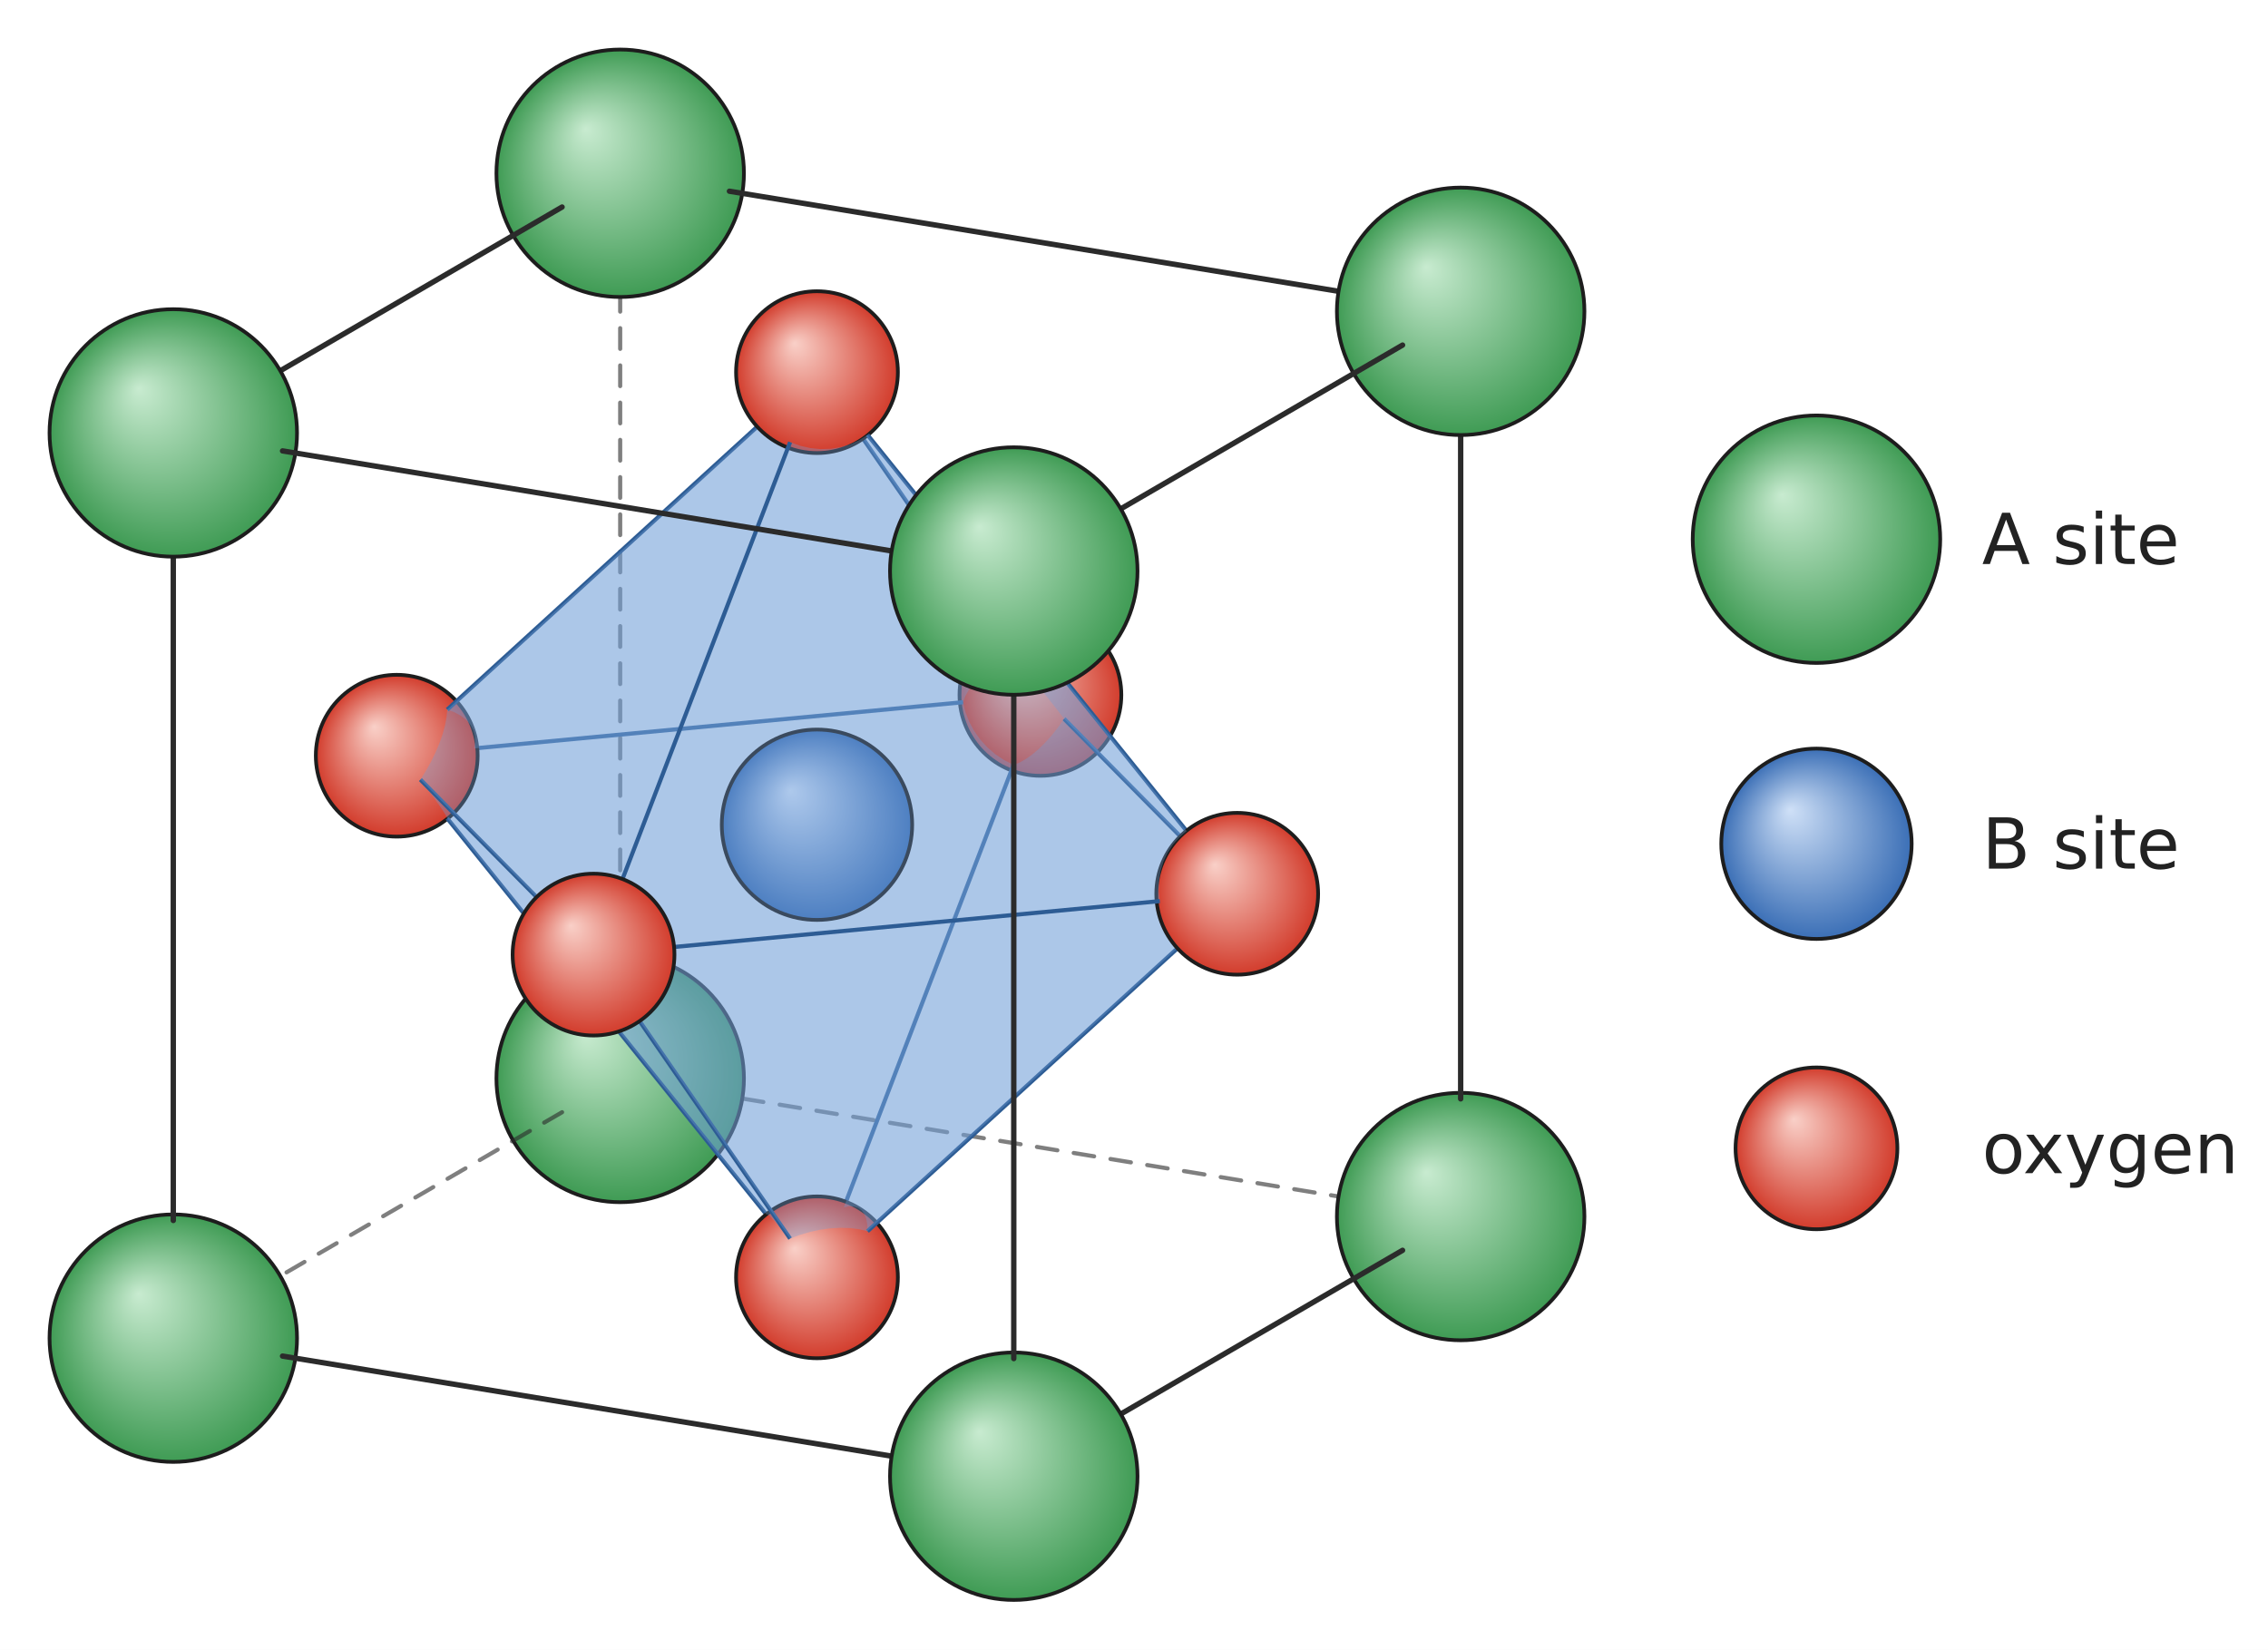
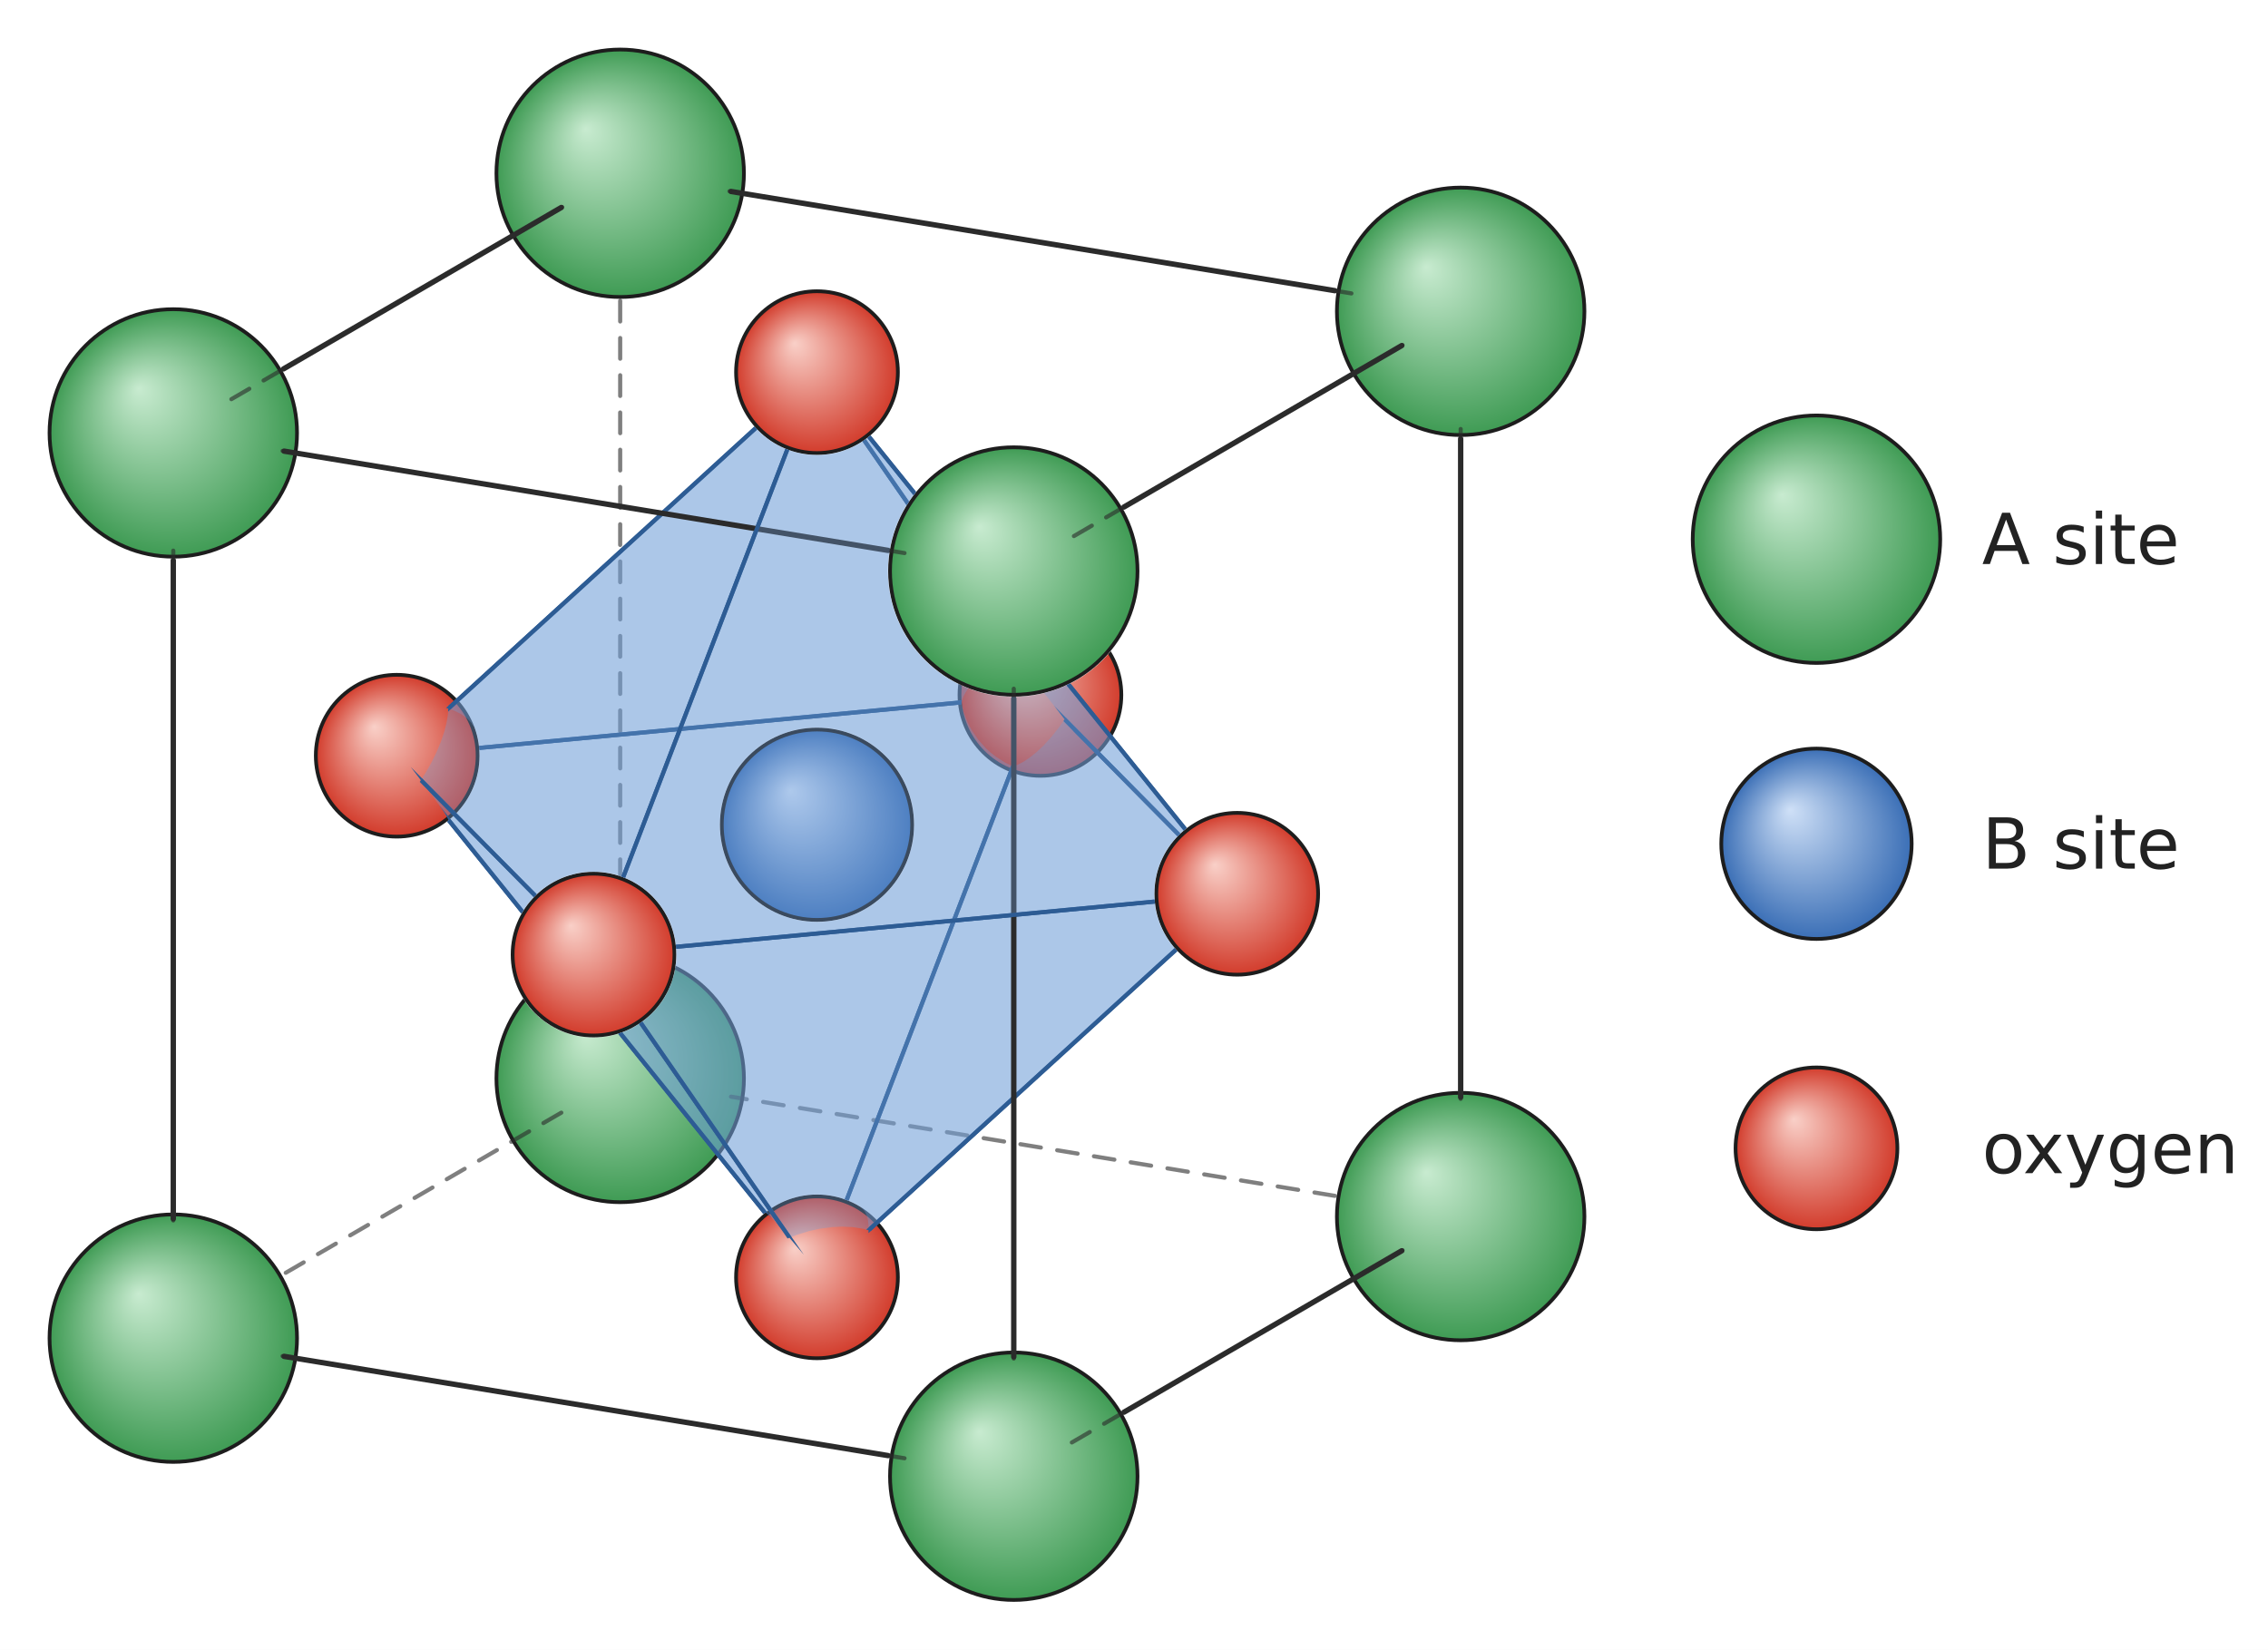
<svg xmlns="http://www.w3.org/2000/svg" viewBox="-197.4 -199.3 548.0 398.7" width="548.0" height="398.7">
  <defs>
    <radialGradient id="ball-3f9b54-c8ebd0" cx="0.5" cy="0.5" r="0.5" fx="0.36" fy="0.32">
      <stop offset="0" stop-color="#c8ebd0" />
      <stop offset="1" stop-color="#3f9b54" />
    </radialGradient>
    <radialGradient id="ball-d23c2c-f9d0c8" cx="0.5" cy="0.5" r="0.5" fx="0.36" fy="0.32">
      <stop offset="0" stop-color="#f9d0c8" />
      <stop offset="1" stop-color="#d23c2c" />
    </radialGradient>
    <radialGradient id="ball-3b6fb6-cfe0f7" cx="0.5" cy="0.5" r="0.5" fx="0.36" fy="0.32">
      <stop offset="0" stop-color="#cfe0f7" />
      <stop offset="1" stop-color="#3b6fb6" />
    </radialGradient>
+     <clipPath id="octahedron-facem0-visible">
+       <path clip-rule="evenodd" d="M 22.26 -78.22 L 21.65 -77.22 L 11.0 -92.6 L 12.96 -94.07 L 23.93 -80.46 Z  M 88.31 1.61 L 87.09 2.79 L 62.06 -22.51 L 58.54 -27.16 L 54.89 -31.81 L 57.33 -32.51 L 59.2 -33.21 L 61.23 -34.15 L 89.35 0.75 Z " />
+     </clipPath>
+     <clipPath id="octahedron-facem1-visible">
+       <path clip-rule="evenodd" d="M 8.87 91.38 L 6.71 90.47 L 46.76 -13.93 L 48.31 -14.42 L 49.91 -15.23 L 51.39 -16.21 L 53.22 -17.69 L 54.75 -19.15 L 56.65 -21.23 L 58.49 -23.56 L 60.12 -25.89 L 87.8 2.08 L 86.45 3.46 L 84.86 5.53 L 84.16 6.66 L 83.01 9.0 L 82.54 10.24 L 81.87 12.76 L 81.65 14.07 L 81.48 16.68 L 81.52 18.0 L 81.86 20.59 L 82.16 21.88 L 83.0 24.35 L 83.55 25.56 L 84.85 27.82 L 85.63 28.9 L 87.07 30.57 L 12.44 98.69 L 12.48 96.94 L 12.31 95.45 L 12.03 94.45 L 11.55 93.46 L 11.18 92.96 L 10.75 92.6 L 10.63 92.37 L 10.04 92.0 Z " />
+     </clipPath>
+     <clipPath id="octahedron-facem2-visible">
+       <path clip-rule="evenodd" d="M -45.12 13.38 L -47.28 12.48 L -7.65 -90.83 L -5.18 -89.99 L -2.61 -89.48 L 0.01 -89.31 L 2.63 -89.48 L 5.2 -90.0 L 7.68 -90.84 L 10.04 -92.0 L 11.15 -92.7 L 12.96 -94.07 L 23.93 -80.46 L 22.26 -78.22 L 21.2 -76.51 L 20.27 -74.77 L 19.45 -72.96 L 18.75 -71.1 L 18.17 -69.17 L 17.72 -67.24 L 17.39 -65.27 L 17.2 -63.29 L 17.13 -61.32 L 17.2 -59.33 L 17.4 -57.33 L 17.72 -55.37 L 18.17 -53.45 L 18.75 -51.54 L 19.45 -49.66 L 20.27 -47.85 L 21.21 -46.1 L 22.26 -44.42 L 23.42 -42.79 L 24.69 -41.25 L 26.04 -39.81 L 27.49 -38.45 L 29.04 -37.18 L 30.66 -36.02 L 32.33 -34.97 L 34.09 -34.03 L 35.92 -33.21 L 37.78 -32.51 L 39.67 -31.93 L 41.61 -31.48 L 43.59 -31.15 L 45.57 -30.96 L 47.54 -30.89 L 49.53 -30.96 L 51.53 -31.16 L 53.48 -31.48 L 55.41 -31.93 L 57.32 -32.51 L 59.2 -33.21 L 61.23 -34.15 L 89.35 0.75 L 87.36 2.49 L 85.63 4.47 L 84.17 6.65 L 83.01 9.0 L 82.16 11.48 L 81.65 14.06 L 81.48 16.68 L 81.63 19.07 L -33.98 29.99 L -34.31 27.47 L -34.61 26.19 L -35.45 23.71 L -36.61 21.35 L -38.07 19.17 L -39.8 17.2 L -41.78 15.46 L -43.97 14.0 Z " />
+     </clipPath>
+     <clipPath id="octahedron-facem3-visible">
+       <path clip-rule="evenodd" d="M -33.93 31.37 L -34.08 28.99 L 81.53 18.07 L 81.86 20.59 L 82.16 21.87 L 83.01 24.37 L 83.55 25.56 L 84.85 27.82 L 85.63 28.9 L 87.07 30.57 L 13.03 98.15 L 11.15 97.63 L 8.65 97.24 L 6.16 97.12 L 3.66 97.23 L 0.66 97.63 L -1.83 98.17 L -4.83 99.08 L -7.11 99.98 L -42.99 48.15 L -41.78 47.3 L -40.77 46.46 L -38.91 44.61 L -37.31 42.52 L -35.99 40.24 L -34.99 37.82 L -34.31 35.28 L -33.97 32.68 Z " />
+     </clipPath>
+     <clipPath id="octahedron-facem4-visible">
+       <path clip-rule="evenodd" d="M -87.68 -27.59 L -89.62 -28.24 L -15.15 -96.22 L -13.22 -94.28 L -11.15 -92.7 L -10.02 -91.99 L -7.68 -90.84 L -6.44 -90.37 L -3.92 -89.7 L -2.61 -89.48 L -0.01 -89.31 L 1.32 -89.35 L 3.91 -89.69 L 5.18 -89.99 L 6.46 -90.38 L 8.87 -91.38 L 10.04 -92.0 L 11.82 -93.17 L 22.22 -78.15 L 21.2 -76.51 L 20.27 -74.76 L 19.45 -72.94 L 18.75 -71.08 L 18.17 -69.17 L 17.72 -67.25 L 17.4 -65.29 L 17.2 -63.31 L 17.13 -61.3 L 17.2 -59.31 L 17.4 -57.33 L 17.72 -55.38 L 18.17 -53.45 L 18.75 -51.54 L 19.45 -49.68 L 20.27 -47.85 L 21.21 -46.1 L 22.26 -44.41 L 23.41 -42.8 L 24.68 -41.26 L 26.05 -39.8 L 27.49 -38.45 L 29.03 -37.18 L 30.66 -36.02 L 32.35 -34.97 L 34.09 -34.03 L 36.54 -32.97 L 35.89 -31.96 L 35.4 -31.02 L 34.91 -29.72 L 34.76 -29.06 L -81.53 -18.07 L -81.86 -20.59 L -82.16 -21.88 L -82.47 -22.89 L -82.82 -23.62 L -83.25 -24.12 L -83.48 -24.57 L -84.46 -25.63 L -85.92 -26.71 Z " />
+     </clipPath>
+     <clipPath id="octahedron-facem5-visible">
+       <path clip-rule="evenodd" d="M -70.66 20.23 L -71.44 21.48 L -89.35 -0.75 L -87.36 -2.49 L -85.63 -4.47 L -84.17 -6.65 L -83.01 -9.0 L -82.16 -11.48 L -81.65 -14.06 L -81.48 -16.68 L -81.63 -19.07 L 34.8 -30.07 L 34.96 -29.1 L 35.44 -27.2 L 36.42 -24.67 L 37.4 -22.82 L 39.04 -20.44 L 40.83 -18.45 L 41.93 -17.45 L 43.19 -16.46 L 45.53 -14.97 L 47.81 -13.88 L 7.65 90.83 L 5.18 89.99 L 2.61 89.48 L -0.01 89.31 L -2.63 89.48 L -5.2 90.0 L -7.68 90.84 L -10.04 92.0 L -11.15 92.7 L -12.96 94.07 L -48.04 50.53 L -46.32 49.91 L -45.12 49.37 L -42.85 48.06 L -40.77 46.46 L -38.91 44.61 L -37.31 42.53 L -36.0 40.26 L -35.0 37.83 L -34.32 35.3 L -33.97 32.7 L -33.97 30.07 L -34.31 27.47 L -34.99 24.94 L -35.99 22.51 L -37.31 20.24 L -38.91 18.14 L -40.77 16.29 L -42.84 14.7 L -45.11 13.39 L -47.53 12.38 L -48.81 12.0 L -51.36 11.49 L -52.69 11.36 L -55.29 11.36 L -57.89 11.7 L -60.43 12.38 L -61.67 12.85 L -64.03 14.01 L -66.19 15.46 L -67.22 16.3 L -69.08 18.16 Z  M 23.51 0.01 L 23.46 -1.55 L 23.06 -4.58 L 22.71 -6.09 L 21.73 -8.99 L 21.08 -10.41 L 19.55 -13.06 L 18.65 -14.32 L 16.63 -16.62 L 15.5 -17.68 L 13.07 -19.55 L 11.75 -20.37 L 9.01 -21.72 L 7.55 -22.27 L 4.6 -23.06 L 3.06 -23.31 L 0.01 -23.51 L -1.55 -23.46 L -4.58 -23.06 L -6.09 -22.71 L -8.99 -21.73 L -10.41 -21.08 L -13.06 -19.55 L -14.32 -18.65 L -16.62 -16.63 L -17.68 -15.5 L -19.55 -13.07 L -20.37 -11.75 L -21.72 -9.01 L -22.27 -7.55 L -23.06 -4.6 L -23.31 -3.06 L -23.51 -0.01 L -23.46 1.55 L -23.06 4.58 L -22.71 6.09 L -21.73 8.99 L -21.08 10.41 L -19.55 13.06 L -18.65 14.32 L -16.63 16.62 L -15.5 17.68 L -13.07 19.55 L -11.75 20.37 L -9.01 21.72 L -7.55 22.27 L -4.6 23.06 L -3.06 23.31 L -0.01 23.51 L 1.55 23.46 L 4.58 23.06 L 6.09 22.71 L 8.99 21.73 L 10.41 21.08 L 13.06 19.55 L 14.32 18.65 L 16.62 16.63 L 17.68 15.5 L 19.55 13.07 L 20.37 11.75 L 21.72 9.01 L 22.27 7.55 L 23.06 4.6 L 23.31 3.06 Z " />
+     </clipPath>
+     <clipPath id="octahedron-facem6-visible">
+       <path clip-rule="evenodd" d="M -89.18 -26.57 L -89.05 -28.76 L -15.15 -96.22 L -13.23 -94.29 L -11.15 -92.7 L -8.88 -91.38 L -6.71 -90.47 L -46.34 12.83 L -48.79 12.0 L -50.07 11.7 L -52.67 11.36 L -55.29 11.36 L -57.91 11.7 L -60.45 12.38 L -62.85 13.38 L -64.01 14.0 L -66.21 15.47 L -67.22 16.3 L -68.44 17.48 L -95.98 -10.35 L -94.55 -12.58 L -93.13 -15.08 L -91.91 -17.57 L -90.87 -20.07 L -90.03 -22.57 L -89.52 -24.57 Z " />
+     </clipPath>
+     <clipPath id="octahedron-facem7-visible">
+       <path clip-rule="evenodd" d="M -93.4 -7.72 L -98.19 -14.01 L -67.73 16.78 L -69.07 18.14 L -69.9 19.16 L -70.67 20.24 L -71.44 21.48 L -89.35 -0.75 L -88.98 -1.06 L -89.3 -1.75 L -90.22 -3.24 Z  M -12.48 93.68 L -12.96 94.07 L -48.04 50.53 L -46.32 49.91 L -45.11 49.37 L -43.95 48.75 L -42.17 47.57 L -3.16 103.93 L -7.73 98.52 L -10.97 94.96 L -11.89 94.08 Z " />
+     </clipPath>
+     <clipPath id="A-2-visible">
+       <path clip-rule="evenodd" d="M -17.0 57.3 L -16.8 59.31 L -16.73 61.33 L -16.8 63.31 L -17.0 65.35 L -17.33 67.34 L -17.78 69.27 L -18.37 71.23 L -19.07 73.09 L -19.91 74.93 L -20.87 76.73 L -21.94 78.44 L -23.09 80.06 L -24.39 81.64 L -25.77 83.11 L -27.22 84.47 L -28.8 85.77 L -30.44 86.94 L -32.13 87.99 L -33.93 88.96 L -35.77 89.79 L -37.63 90.49 L -39.59 91.08 L -41.52 91.53 L -43.51 91.86 L -45.55 92.06 L -47.56 92.13 L -49.55 92.06 L -51.59 91.86 L -53.55 91.54 L -55.51 91.08 L -57.47 90.49 L -59.33 89.79 L -61.17 88.96 L -62.97 87.99 L -64.66 86.94 L -66.3 85.77 L -67.88 84.47 L -69.35 83.09 L -70.71 81.64 L -72.01 80.06 L -73.18 78.42 L -74.23 76.73 L -75.19 74.93 L -76.03 73.09 L -76.73 71.23 L -77.32 69.27 L -77.77 67.34 L -78.1 65.35 L -78.3 63.31 L -78.37 61.3 L -78.3 59.31 L -78.1 57.27 L -77.77 55.28 L -77.31 53.32 L -76.74 51.42 L -76.01 49.5 L -75.19 47.69 L -74.24 45.92 L -73.16 44.18 L -71.23 41.62 L -69.91 43.58 L -69.08 44.6 L -67.21 46.46 L -65.13 48.06 L -62.87 49.37 L -61.67 49.91 L -59.17 50.76 L -57.89 51.05 L -55.31 51.39 L -52.67 51.39 L -50.07 51.05 L -47.55 50.38 L -46.32 49.91 L -43.95 48.75 L -41.77 47.29 L -40.76 46.45 L -38.91 44.61 L -37.31 42.52 L -36.61 41.4 L -35.46 39.06 L -34.61 36.56 L -34.31 35.28 L -34.06 33.61 L -32.15 34.62 L -30.44 35.68 L -28.8 36.85 L -27.24 38.13 L -25.77 39.51 L -24.39 40.98 L -23.11 42.54 L -21.94 44.18 L -20.85 45.92 L -19.91 47.69 L -19.07 49.53 L -18.36 51.42 L -17.78 53.35 L -17.32 55.31 Z " />
+     </clipPath>
+     <clipPath id="O-2-visible">
+       <path clip-rule="evenodd" d="M 74.06 -35.35 L 74.41 -32.7 L 74.41 -30.05 L 74.27 -28.69 L 73.76 -26.1 L 73.36 -24.79 L 72.35 -22.34 L 71.7 -21.13 L 70.23 -18.93 L 69.36 -17.88 L 67.49 -16.0 L 66.43 -15.14 L 64.23 -13.67 L 63.03 -13.02 L 60.58 -12.01 L 59.27 -11.61 L 56.67 -11.09 L 55.31 -10.96 L 52.67 -10.96 L 51.3 -11.09 L 48.71 -11.61 L 47.4 -12.01 L 44.95 -13.02 L 43.75 -13.67 L 41.55 -15.14 L 40.49 -16.0 L 38.62 -17.88 L 37.75 -18.93 L 36.28 -21.13 L 35.63 -22.34 L 34.62 -24.79 L 34.22 -26.1 L 33.71 -28.69 L 33.57 -30.05 L 33.57 -32.7 L 33.73 -34.23 L 35.92 -33.21 L 37.78 -32.51 L 39.67 -31.93 L 41.62 -31.48 L 43.59 -31.15 L 45.55 -30.96 L 47.56 -30.89 L 49.53 -30.96 L 51.51 -31.15 L 53.49 -31.48 L 55.41 -31.93 L 57.32 -32.51 L 59.2 -33.21 L 61.01 -34.03 L 62.76 -34.97 L 64.44 -36.02 L 66.06 -37.18 L 67.61 -38.45 L 69.06 -39.81 L 70.41 -41.25 L 71.28 -42.3 L 71.7 -41.62 L 71.72 -41.59 L 72.35 -40.41 L 73.37 -37.94 Z " />
+     </clipPath>
  </defs>
  <rect x="-197.4" y="-199.3" width="548.0" height="398.7" fill="#ffffff" />
-   <circle stroke="#1d1d1d" stroke-width="0.9" class="atom site-A" id="A-2" cx="-47.55" cy="61.31" r="29.9" fill="url(#ball-3f9b54-c8ebd0)" />
-   <path stroke="#2b2b2b" stroke-dasharray="5 4" stroke-opacity="0.6" stroke-width="1.0" id="cell-back-1" d="M -47.55 -129.0 L -47.55 32.87" stroke-linecap="round" fill="none" />
-   <path stroke="#2b2b2b" stroke-dasharray="5 4" stroke-opacity="0.6" stroke-width="1.0" id="cell-back-2" d="M 129.13 90.34 L -21.15 65.65" stroke-linecap="round" fill="none" />
+   <circle stroke="#1d1d1d" stroke-width="0.9" class="atom site-A" clip-path="url(#A-2-visible)" id="A-2" cx="-47.55" cy="61.31" r="29.9" fill="url(#ball-3f9b54-c8ebd0)" />
  <circle stroke="#1d1d1d" stroke-width="0.9" class="atom site-A" id="A-3" cx="-47.55" cy="-157.43" r="29.9" fill="url(#ball-3f9b54-c8ebd0)" />
-   <circle stroke="#1d1d1d" stroke-width="0.9" class="atom site-O" id="O-2" cx="53.99" cy="-31.38" r="19.55" fill="url(#ball-d23c2c-f9d0c8)" />
-   <path stroke="#2b2b2b" stroke-dasharray="5 4" stroke-opacity="0.6" stroke-width="1.0" id="cell-back-0" d="M -61.59 69.47 L -141.49 115.91" stroke-linecap="round" fill="none" />
  <circle stroke="#1d1d1d" stroke-width="0.9" class="atom site-A" id="A-6" cx="155.53" cy="94.68" r="29.9" fill="url(#ball-3f9b54-c8ebd0)" />
-   <path stroke="#2d5c94" stroke-width="1.0" id="octahedron-edge-back-3" d="M 35.29 -29.61 L -82.84 -18.45" fill="none" />
-   <path stroke="#2d5c94" stroke-width="1.0" id="octahedron-edge-back-2" d="M 6.49 92.45 L 47.5 -14.46" fill="none" />
-   <polygon id="octahedron-facem5" points="-89.33,-1.53 -87.54,-3.07 -85.99,-4.84 -84.7,-6.81 -83.7,-8.95 -83.0,-11.23 -82.63,-13.6 -82.57,-16.02 -82.84,-18.45 35.29,-29.61 35.88,-27.21 36.78,-24.88 37.98,-22.66 39.45,-20.59 41.17,-18.7 43.1,-17.03 45.23,-15.61 47.5,-14.46 6.49,92.45 4.11,91.59 1.65,91.03 -0.83,90.78 -3.3,90.85 -5.71,91.24 -8.03,91.94 -10.2,92.94 -12.21,94.22" fill-opacity="0.35" fill="#6f9fd8" />
-   <path stroke="#2b2b2b" stroke-width="1.3" id="cell-front-6" d="M -21.15 -153.09 L 129.13 -128.4" stroke-linecap="round" fill="none" />
-   <circle stroke="#1d1d1d" stroke-width="0.9" class="atom site-O" id="O-1" cx="-101.54" cy="-16.68" r="19.55" fill="url(#ball-d23c2c-f9d0c8)" />
-   <path stroke="#2b2b2b" stroke-width="1.3" id="cell-front-1" d="M 155.53 66.24 L 155.53 -95.63" stroke-linecap="round" fill="none" />
-   <path stroke="#2d5c94" stroke-width="1.0" id="octahedron-edge-front-6" d="M -12.21 94.22 L -89.33 -1.53" fill="none" />
-   <polygon id="octahedron-facem4" points="-12.21,-98.23 -10.2,-97.75 -8.03,-97.47 -5.71,-97.4 -3.3,-97.53 -0.83,-97.86 1.65,-98.39 4.11,-99.1 6.49,-100.0 47.5,-40.75 45.23,-39.7 43.1,-38.5 41.17,-37.19 39.45,-35.77 37.98,-34.28 36.78,-32.74 35.88,-31.17 35.29,-29.61 -82.84,-18.45 -82.57,-19.98 -82.63,-21.46 -83.0,-22.85 -83.7,-24.14 -84.7,-25.3 -85.99,-26.31 -87.54,-27.16 -89.33,-27.83" fill-opacity="0.35" fill="#6f9fd8" />
-   <circle stroke="#1d1d1d" stroke-width="0.9" class="atom site-O" id="O-5" cx="0.0" cy="109.37" r="19.55" fill="url(#ball-d23c2c-f9d0c8)" />
-   <path stroke="#2d5c94" stroke-width="1.0" id="octahedron-edge-back-1" d="M 47.5 -40.75 L 6.49 -100.0" fill="none" />
-   <polygon id="octahedron-facem1" points="47.5,-14.46 48.91,-15.01 50.4,-15.84 51.95,-16.93 53.54,-18.27 55.14,-19.84 56.72,-21.6 58.25,-23.53 59.71,-25.6 95.82,10.91 94.46,13.07 93.22,15.3 92.13,17.55 91.19,19.78 90.43,21.96 89.86,24.05 89.5,26.02 89.33,27.83 12.21,98.23 12.16,96.61 11.91,95.22 11.45,94.06 10.79,93.17 9.96,92.55 8.95,92.23 7.78,92.19 6.49,92.45" fill-opacity="0.35" fill="#6f9fd8" />
-   <path stroke="#2d5c94" stroke-width="1.0" id="octahedron-edge-back-0" d="M 95.82 10.91 L 59.71 -25.6" fill="none" />
-   <path stroke="#2b2b2b" stroke-width="1.3" id="cell-front-5" d="M -141.49 -102.84 L -61.59 -149.27" stroke-linecap="round" fill="none" />
  <circle stroke="#1d1d1d" stroke-width="0.9" class="atom site-A" id="A-7" cx="155.53" cy="-124.07" r="29.9" fill="url(#ball-3f9b54-c8ebd0)" />
-   <path stroke="#2d5c94" stroke-width="1.0" id="octahedron-edge-front-5" d="M -89.33 -27.83 L -12.21 -98.23" fill="none" />
-   <polygon id="octahedron-facem0" points="6.49,-100.0 7.78,-98.5 8.95,-97.19 9.96,-96.09 10.79,-95.21 11.45,-94.58 11.91,-94.2 12.16,-94.08 12.21,-94.22 89.33,1.53 89.5,1.93 89.86,2.58 90.43,3.48 91.19,4.6 92.13,5.93 93.22,7.44 94.46,9.11 95.82,10.91 59.71,-25.6 58.25,-27.5 56.72,-29.46 55.14,-31.46 53.54,-33.45 51.95,-35.41 50.4,-37.31 48.91,-39.1 47.5,-40.75" fill-opacity="0.35" fill="#6f9fd8" />
+   <circle stroke="#1d1d1d" stroke-width="0.9" class="atom site-O" clip-path="url(#O-2-visible)" id="O-2" cx="53.99" cy="-31.38" r="19.55" fill="url(#ball-d23c2c-f9d0c8)" />
  <circle stroke="#1d1d1d" stroke-width="0.9" class="atom site-B" id="B" cx="0.0" cy="0.0" r="23.0" fill="url(#ball-3b6fb6-cfe0f7)" />
  <circle stroke="#1d1d1d" stroke-width="0.9" class="atom site-A" id="legend-A" cx="241.5" cy="-69.0" r="29.9" fill="url(#ball-3f9b54-c8ebd0)" />
  <circle stroke="#1d1d1d" stroke-width="0.9" class="atom site-B" id="legend-B" cx="241.5" cy="4.6" r="23.0" fill="url(#ball-3b6fb6-cfe0f7)" />
  <circle stroke="#1d1d1d" stroke-width="0.9" class="atom site-O" id="legend-O" cx="241.5" cy="78.2" r="19.55" fill="url(#ball-d23c2c-f9d0c8)" />
-   <polygon id="octahedron-facem7" points="-47.5,40.75 -48.91,39.1 -50.4,37.31 -51.95,35.41 -53.54,33.45 -55.14,31.46 -56.72,29.46 -58.25,27.5 -59.71,25.6 -95.82,-10.91 -94.46,-9.11 -93.22,-7.44 -92.13,-5.93 -91.19,-4.6 -90.43,-3.48 -89.86,-2.58 -89.5,-1.93 -89.33,-1.53 -12.21,94.22 -12.16,94.08 -11.91,94.2 -11.45,94.58 -10.79,95.21 -9.96,96.09 -8.95,97.19 -7.78,98.5 -6.49,100.0" fill-opacity="0.35" fill="#6f9fd8" />
-   <path stroke="#2d5c94" stroke-width="1.0" id="octahedron-edge-front-1" d="M 89.33 27.83 L 12.21 98.23" fill="none" />
  <circle stroke="#1d1d1d" stroke-width="0.9" class="atom site-A" id="A-0" cx="-155.53" cy="124.07" r="29.9" fill="url(#ball-3f9b54-c8ebd0)" />
-   <path stroke="#2b2b2b" stroke-width="1.3" id="cell-front-0" d="M 61.59 149.27 L 141.49 102.84" stroke-linecap="round" fill="none" />
-   <path stroke="#2d5c94" stroke-width="1.0" id="octahedron-edge-front-7" d="M -95.82 -10.91 L -59.71 25.6" fill="none" />
-   <polygon id="octahedron-facem6" points="-6.49,-92.45 -7.78,-92.19 -8.95,-92.23 -9.96,-92.55 -10.79,-93.17 -11.45,-94.06 -11.91,-95.22 -12.16,-96.61 -12.21,-98.23 -89.33,-27.83 -89.5,-26.02 -89.86,-24.05 -90.43,-21.96 -91.19,-19.78 -92.13,-17.55 -93.22,-15.3 -94.46,-13.07 -95.82,-10.91 -59.71,25.6 -58.25,23.53 -56.72,21.6 -55.14,19.84 -53.54,18.27 -51.95,16.93 -50.4,15.84 -48.91,15.01 -47.5,14.46" fill-opacity="0.35" fill="#6f9fd8" />
-   <path stroke="#2d5c94" stroke-width="1.0" id="octahedron-edge-front-4" d="M -47.5 40.75 L -6.49 100.0" fill="none" />
+   <circle stroke="#1d1d1d" stroke-width="0.9" class="atom site-O" id="O-1" cx="-101.54" cy="-16.68" r="19.55" fill="url(#ball-d23c2c-f9d0c8)" />
+   <circle stroke="#1d1d1d" stroke-width="0.9" class="atom site-O" id="O-5" cx="0.0" cy="109.37" r="19.55" fill="url(#ball-d23c2c-f9d0c8)" />
  <circle stroke="#1d1d1d" stroke-width="0.9" class="atom site-O" id="O-4" cx="0.0" cy="-109.37" r="19.55" fill="url(#ball-d23c2c-f9d0c8)" />
-   <polygon id="octahedron-facem3" points="89.33,27.83 87.54,27.16 85.99,26.31 84.7,25.3 83.7,24.14 83.0,22.85 82.63,21.46 82.57,19.98 82.84,18.45 -35.29,29.61 -35.88,31.17 -36.78,32.74 -37.98,34.28 -39.45,35.77 -41.17,37.19 -43.1,38.5 -45.23,39.7 -47.5,40.75 -6.49,100.0 -4.11,99.1 -1.65,98.39 0.83,97.86 3.3,97.53 5.71,97.4 8.03,97.47 10.2,97.75 12.21,98.23" fill-opacity="0.35" fill="#6f9fd8" />
-   <path stroke="#2d5c94" stroke-width="1.0" id="octahedron-edge-front-0" d="M 12.21 -94.22 L 89.33 1.53" fill="none" />
-   <path stroke="#2b2b2b" stroke-width="1.3" id="cell-front-4" d="M -155.53 95.63 L -155.53 -66.24" stroke-linecap="round" fill="none" />
  <circle stroke="#1d1d1d" stroke-width="0.9" class="atom site-O" id="O-0" cx="101.54" cy="16.68" r="19.55" fill="url(#ball-d23c2c-f9d0c8)" />
-   <path stroke="#2b2b2b" stroke-width="1.3" id="cell-front-7" d="M -129.13 128.4 L 21.15 153.09" stroke-linecap="round" fill="none" />
-   <polygon id="octahedron-facem2" points="12.21,-94.22 10.2,-92.94 8.03,-91.94 5.71,-91.24 3.3,-90.85 0.83,-90.78 -1.65,-91.03 -4.11,-91.59 -6.49,-92.45 -47.5,14.46 -45.23,15.61 -43.1,17.03 -41.17,18.7 -39.45,20.59 -37.98,22.66 -36.78,24.88 -35.88,27.21 -35.29,29.61 82.84,18.45 82.57,16.02 82.63,13.6 83.0,11.23 83.7,8.95 84.7,6.81 85.99,4.84 87.54,3.07 89.33,1.53" fill-opacity="0.35" fill="#6f9fd8" />
-   <path stroke="#2d5c94" stroke-width="1.0" id="octahedron-edge-front-2" d="M -6.49 -92.45 L -47.5 14.46" fill="none" />
-   <path stroke="#2d5c94" stroke-width="1.0" id="octahedron-edge-front-3" d="M -35.29 29.61 L 82.84 18.45" fill="none" />
  <circle stroke="#1d1d1d" stroke-width="0.9" class="atom site-A" id="A-1" cx="-155.53" cy="-94.68" r="29.9" fill="url(#ball-3f9b54-c8ebd0)" />
-   <path stroke="#2b2b2b" stroke-width="1.3" id="cell-front-2" d="M 141.49 -115.91 L 61.59 -69.47" stroke-linecap="round" fill="none" />
  <circle stroke="#1d1d1d" stroke-width="0.9" class="atom site-O" id="O-3" cx="-53.99" cy="31.38" r="19.55" fill="url(#ball-d23c2c-f9d0c8)" />
  <circle stroke="#1d1d1d" stroke-width="0.9" class="atom site-A" id="A-4" cx="47.55" cy="157.43" r="29.9" fill="url(#ball-3f9b54-c8ebd0)" />
-   <path stroke="#2b2b2b" stroke-width="1.3" id="cell-front-8" d="M 21.15 -65.65 L -129.13 -90.34" stroke-linecap="round" fill="none" />
-   <path stroke="#2b2b2b" stroke-width="1.3" id="cell-front-3" d="M 47.55 -32.87 L 47.55 129.0" stroke-linecap="round" fill="none" />
  <circle stroke="#1d1d1d" stroke-width="0.9" class="atom site-A" id="A-5" cx="47.55" cy="-61.31" r="29.9" fill="url(#ball-3f9b54-c8ebd0)" />
+   <path stroke="#2b2b2b" stroke-dasharray="5 4" stroke-opacity="0.6" stroke-width="1.0" id="cell-back" d="M -61.78 69.58 L -128.89 108.58 M -47.55 -126.62 L -47.55 11.96 M 125.14 89.68 L -20.77 65.71" stroke-linecap="round" fill="none" />
+   <polygon stroke="#2d5c94" stroke-width="1.0" clip-path="url(#octahedron-facem5-visible)" id="octahedron-facem5" points="-101.54,-16.68 53.99,-31.38 0.0,109.37" stroke-linejoin="round" fill-opacity="0.35" fill="#6f9fd8" />
+   <polygon stroke="#2d5c94" stroke-width="1.0" clip-path="url(#octahedron-facem4-visible)" id="octahedron-facem4" points="0.0,-109.37 53.99,-31.38 -101.54,-16.68" stroke-linejoin="round" fill-opacity="0.35" fill="#6f9fd8" />
+   <polygon stroke="#2d5c94" stroke-width="1.0" clip-path="url(#octahedron-facem1-visible)" id="octahedron-facem1" points="53.99,-31.38 101.54,16.68 0.0,109.37" stroke-linejoin="round" fill-opacity="0.35" fill="#6f9fd8" />
+   <polygon stroke="#2d5c94" stroke-width="1.0" clip-path="url(#octahedron-facem0-visible)" id="octahedron-facem0" points="0.0,-109.37 101.54,16.68 53.99,-31.38" stroke-linejoin="round" fill-opacity="0.35" fill="#6f9fd8" />
+   <polygon stroke="#2d5c94" stroke-width="1.0" clip-path="url(#octahedron-facem7-visible)" id="octahedron-facem7" points="-53.99,31.38 -101.54,-16.68 0.0,109.37" stroke-linejoin="round" fill-opacity="0.35" fill="#6f9fd8" />
+   <polygon stroke="#2d5c94" stroke-width="1.0" clip-path="url(#octahedron-facem6-visible)" id="octahedron-facem6" points="0.0,-109.37 -101.54,-16.68 -53.99,31.38" stroke-linejoin="round" fill-opacity="0.35" fill="#6f9fd8" />
+   <polygon stroke="#2d5c94" stroke-width="1.0" clip-path="url(#octahedron-facem3-visible)" id="octahedron-facem3" points="101.54,16.68 -53.99,31.38 0.0,109.37" stroke-linejoin="round" fill-opacity="0.35" fill="#6f9fd8" />
+   <path stroke="#2b2b2b" stroke-width="1.3" id="cell-front" d="M 74.19 141.95 L 141.29 102.95 M 155.53 65.82 L 155.53 -93.25 M 141.29 -115.79 L 74.19 -76.79 M 47.55 -30.49 L 47.55 128.58 M -155.53 95.21 L -155.53 -63.86 M -128.89 -110.16 L -61.78 -149.16 M -20.77 -153.03 L 125.14 -129.06 M -128.74 128.47 L 17.16 152.44 M 17.16 -66.3 L -128.74 -90.28" stroke-linecap="round" fill="none" />
+   <path stroke="#2b2b2b" stroke-dasharray="5 4" stroke-opacity="0.6" stroke-width="1.0" id="cell-front-hidden" d="M 61.59 149.27 L 74.19 141.95 M 141.29 102.95 L 141.49 102.84 M 155.53 66.24 L 155.53 65.82 M 155.53 -93.25 L 155.53 -95.63 M 141.49 -115.91 L 141.29 -115.79 M 74.19 -76.79 L 61.59 -69.47 M 47.55 -32.87 L 47.55 -30.49 M 47.55 128.58 L 47.55 129.0 M -155.53 95.63 L -155.53 95.21 M -155.53 -63.86 L -155.53 -66.24 M -141.49 -102.84 L -128.89 -110.16 M -61.78 -149.16 L -61.59 -149.27 M -21.15 -153.09 L -20.77 -153.03 M 125.14 -129.06 L 129.13 -128.4 M -129.13 128.4 L -128.74 128.47 M 17.16 152.44 L 21.15 153.09 M 21.15 -65.65 L 17.16 -66.3 M -128.74 -90.28 L -129.13 -90.34" stroke-linecap="round" fill="none" />
+   <polygon stroke="#2d5c94" stroke-width="1.0" clip-path="url(#octahedron-facem2-visible)" id="octahedron-facem2" points="0.0,-109.37 -53.99,31.38 101.54,16.68" stroke-linejoin="round" fill-opacity="0.35" fill="#6f9fd8" />
  <text font-family="DejaVu Sans, Verdana, sans-serif" font-size="17" fill="#222222" id="legend-A-label" x="281.5" y="-63.0">A site</text>
  <text font-family="DejaVu Sans, Verdana, sans-serif" font-size="17" fill="#222222" id="legend-B-label" x="281.5" y="10.6">B site</text>
  <text font-family="DejaVu Sans, Verdana, sans-serif" font-size="17" fill="#222222" id="legend-O-label" x="281.5" y="84.2">oxygen</text>
</svg>
